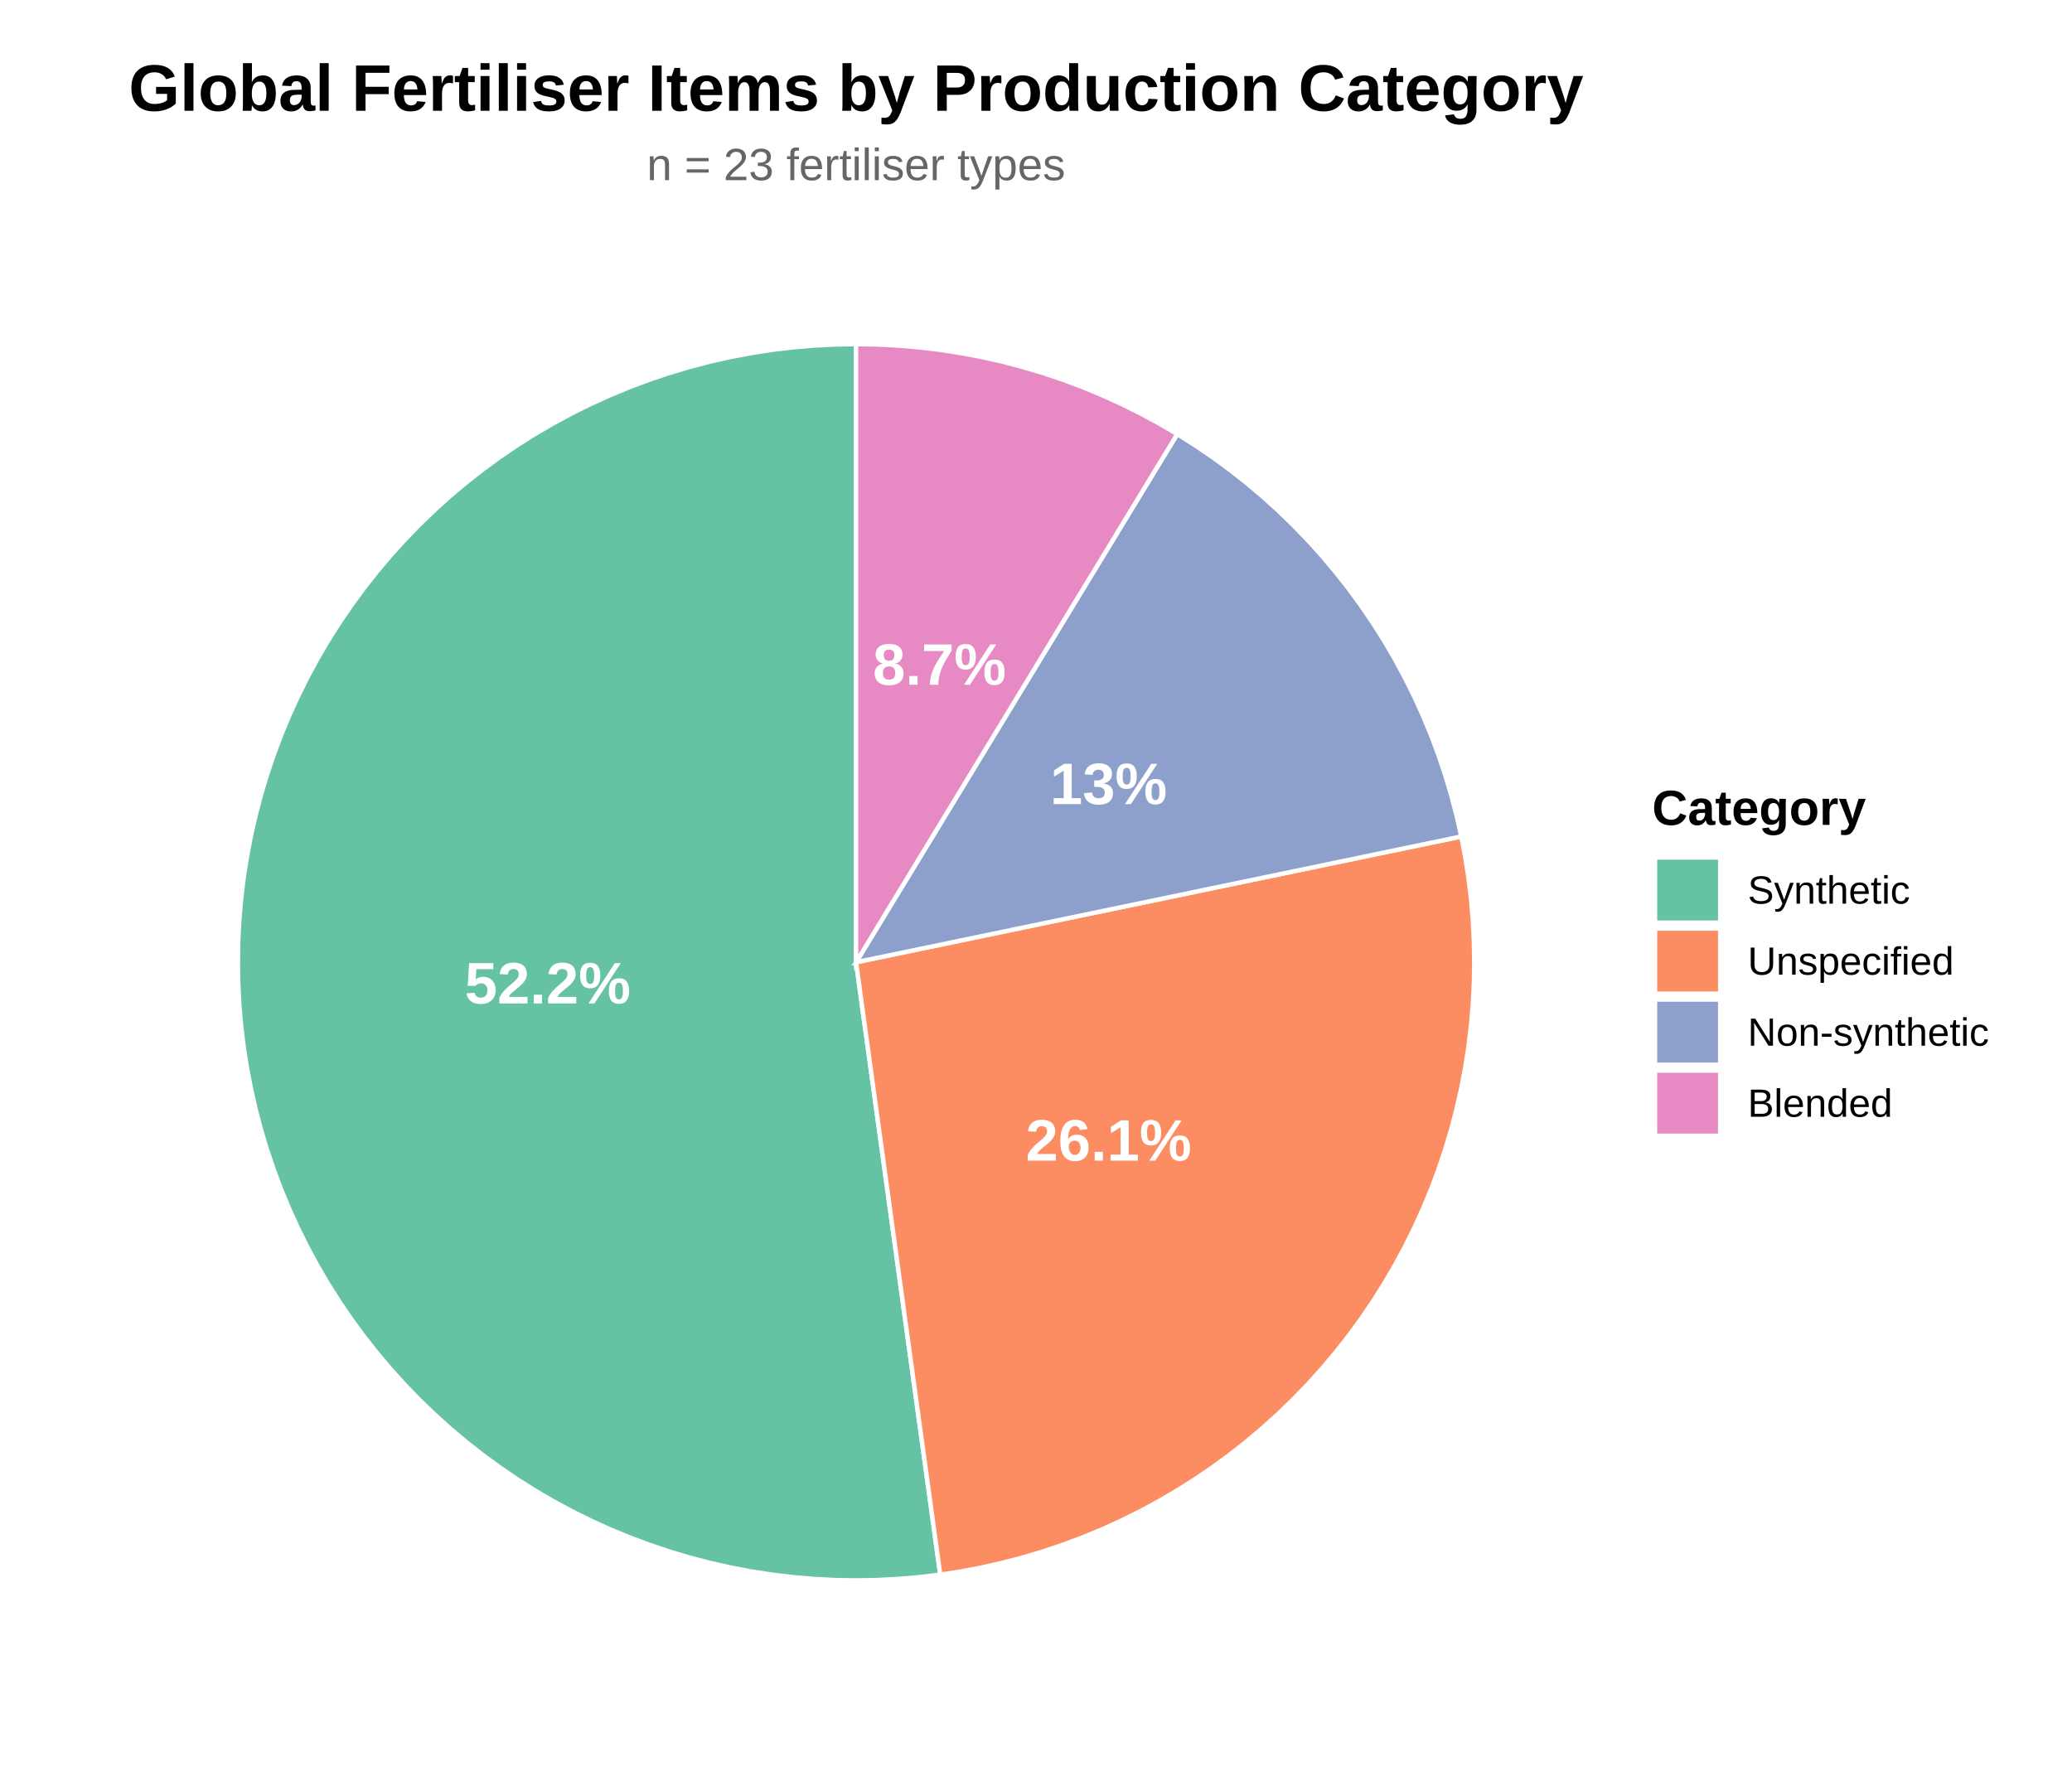
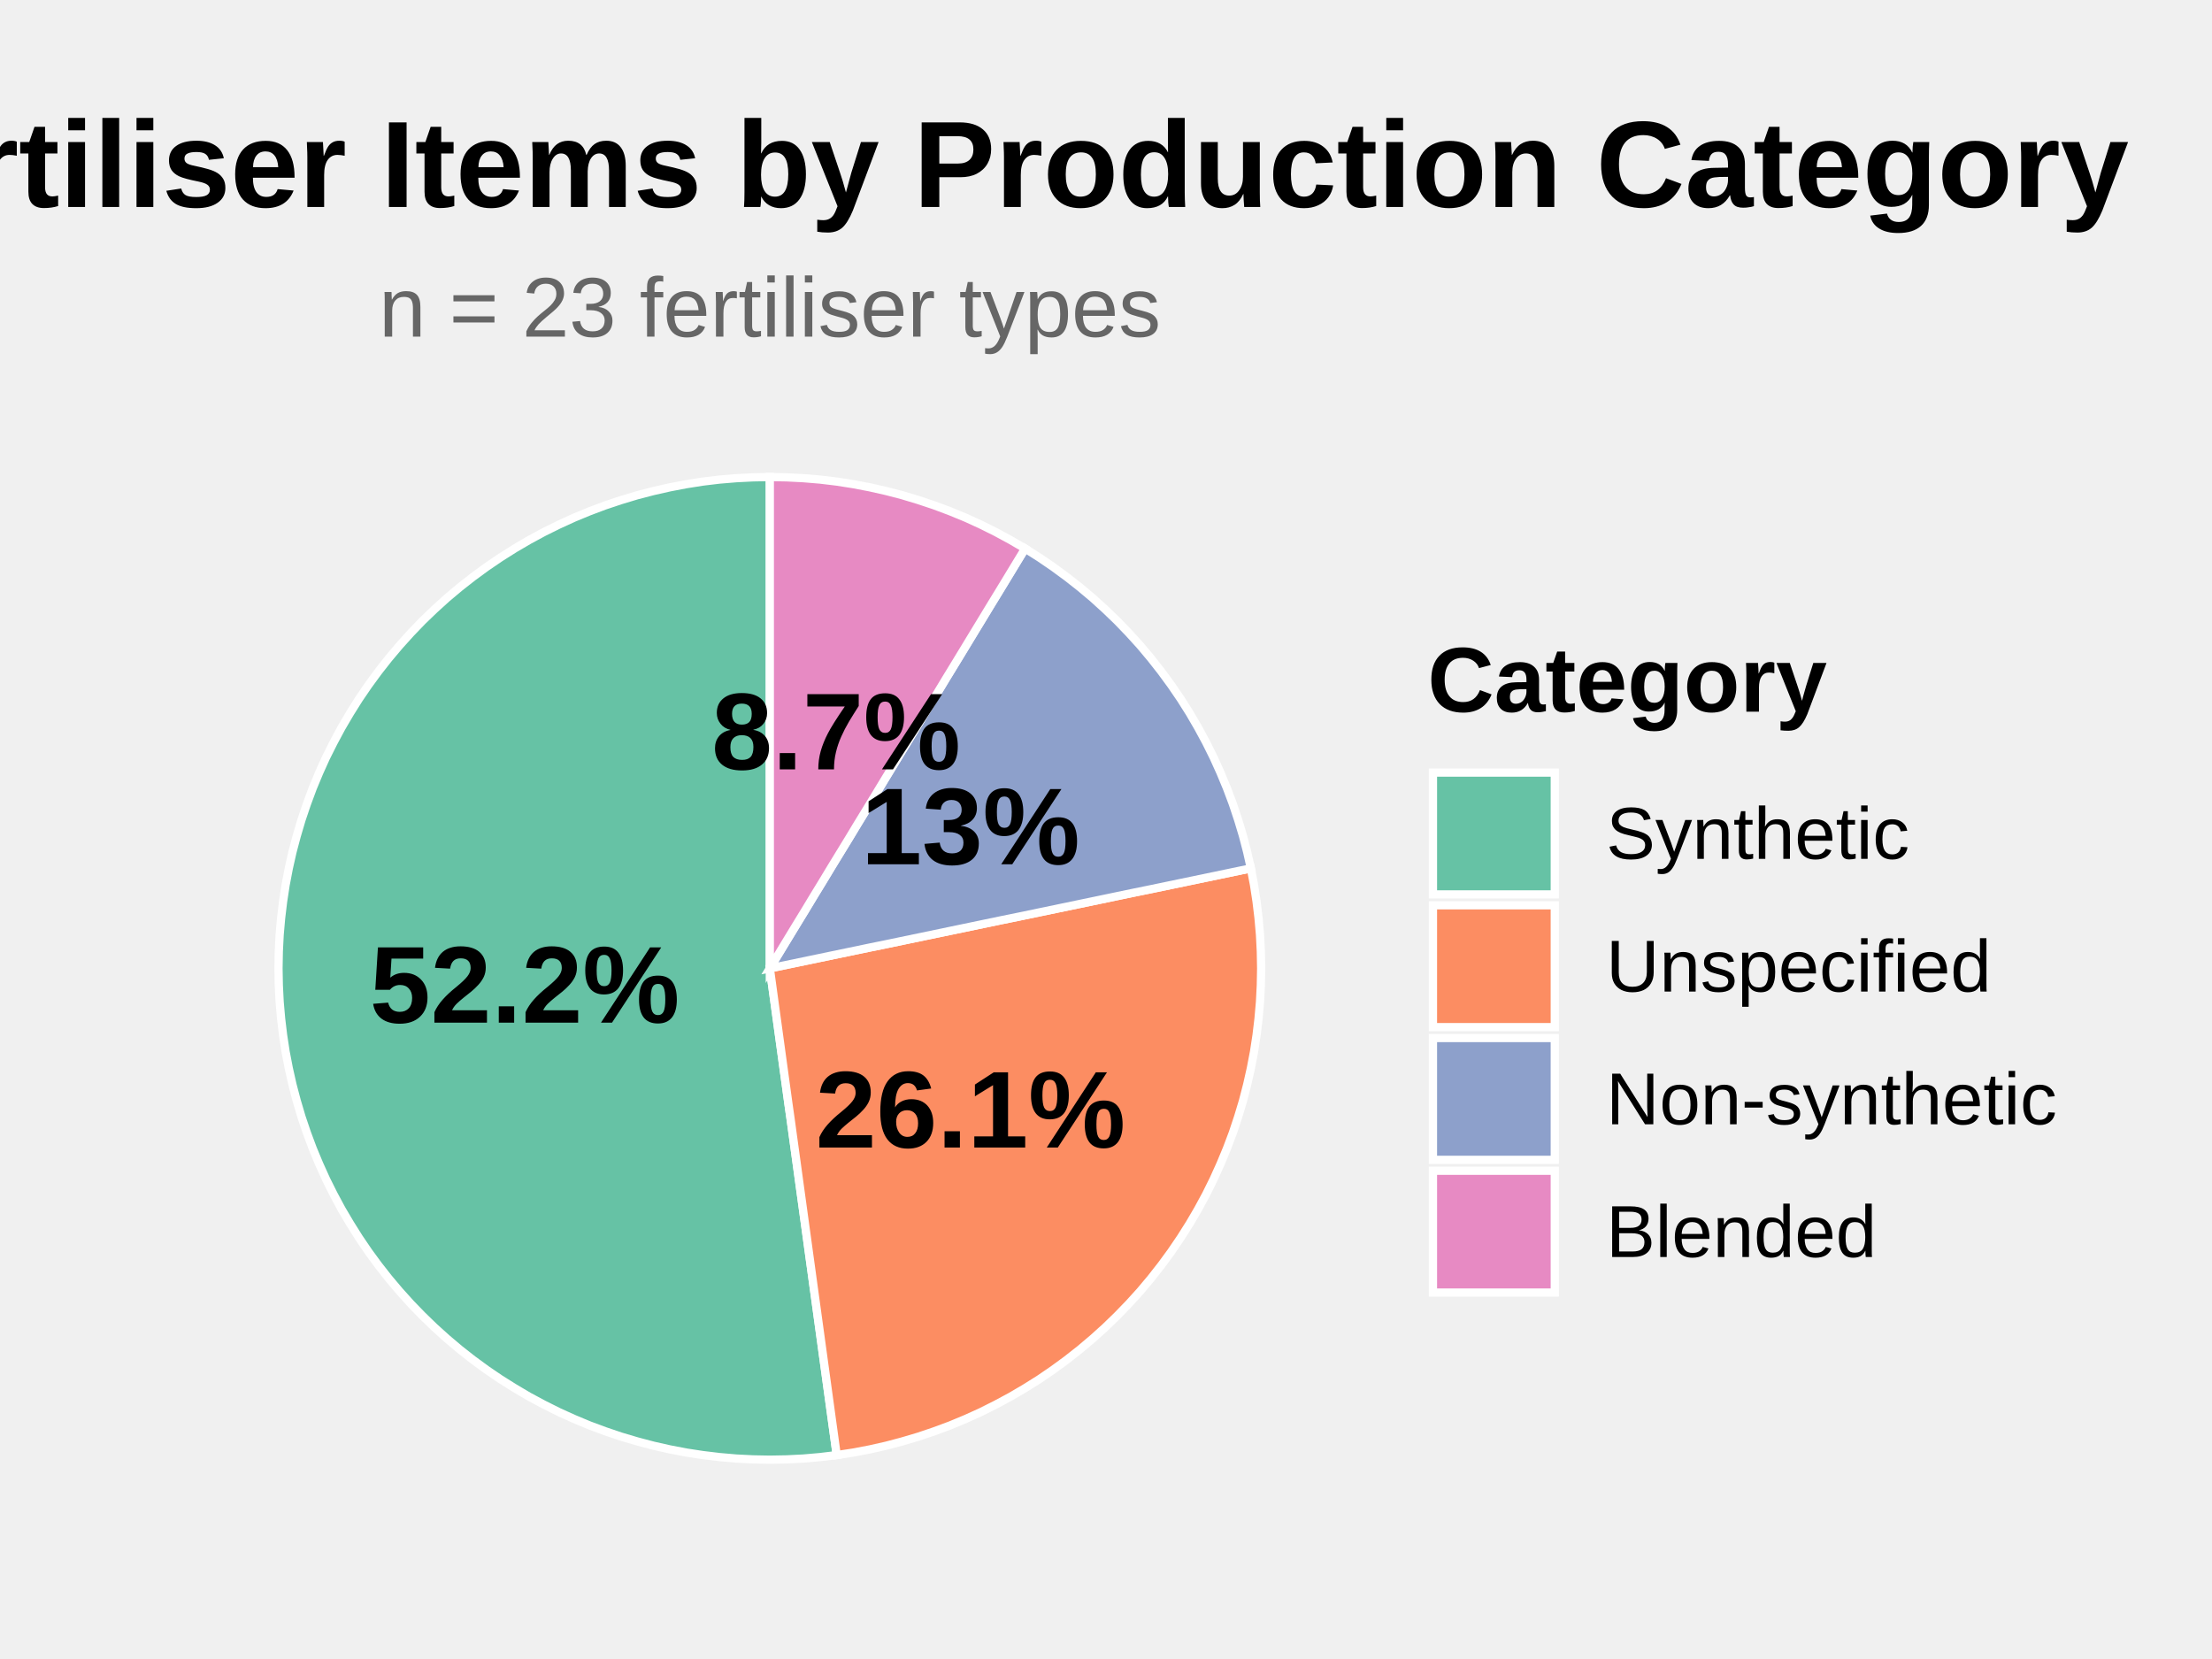
- <svg xmlns="http://www.w3.org/2000/svg" width="504.00pt" height="432.00pt" viewBox="0 0 504.00 432.00">
+ <svg xmlns="http://www.w3.org/2000/svg" width="288.00pt" height="216.00pt" viewBox="0 0 288.00 216.00">
  <g class="svglite">
    <defs>
      <style type="text/css">
    .svglite line, .svglite polyline, .svglite polygon, .svglite path, .svglite rect, .svglite circle {
      fill: none;
      stroke: #000000;
      stroke-linecap: round;
      stroke-linejoin: round;
      stroke-miterlimit: 10.00;
    }
    .svglite text {
      white-space: pre;
    }
    .svglite g.glyphgroup path {
      fill: inherit;
      stroke: none;
    }
  </style>
    </defs>
-     <rect width="100%" height="100%" style="stroke: none; fill: #FFFFFF;" />
+     <rect width="100%" height="100%" style="stroke: none; fill: none;" />
    <defs>
-       <clipPath id="cpMC4wMHw1MDQuMDB8MC4wMHw0MzIuMDA=">
-         <rect x="0.00" y="0.00" width="504.00" height="432.00" />
+       <clipPath id="cpMC4wMHwyODguMDB8MC4wMHwyMTYuMDA=">
+         <rect x="0.00" y="0.00" width="288.00" height="216.00" />
      </clipPath>
    </defs>
-     <g clip-path="url(#cpMC4wMHw1MDQuMDB8MC4wMHw0MzIuMDA=)">
+     <g clip-path="url(#cpMC4wMHwyODguMDB8MC4wMHwyMTYuMDA=)">
</g>
    <defs>
-       <clipPath id="cpMTAuMzF8NDkzLjY5fDAuMDB8NDMyLjAw">
-         <rect x="10.31" y="0.00" width="483.38" height="432.00" />
+       <clipPath id="cpMTAuMzF8Mjc3LjY5fDAuMDB8MjE2LjAw">
+         <rect x="10.31" y="0.00" width="267.38" height="216.00" />
      </clipPath>
    </defs>
-     <g clip-path="url(#cpMTAuMzF8NDkzLjY5fDAuMDB8NDMyLjAw)">
-       <rect x="10.31" y="-0" width="483.38" height="432.00" style="stroke-width: 0.00; stroke: none;" />
+     <g clip-path="url(#cpMTAuMzF8Mjc3LjY5fDAuMDB8MjE2LjAw)">
+       <rect x="10.31" y="0.00" width="267.38" height="216.00" style="stroke-width: 0.00; stroke: none;" />
    </g>
-     <g clip-path="url(#cpMC4wMHw1MDQuMDB8MC4wMHw0MzIuMDA=)">
+     <g clip-path="url(#cpMC4wMHwyODguMDB8MC4wMHwyMTYuMDA=)">
</g>
    <defs>
-       <clipPath id="cpMjAuMjd8Mzk2LjE5fDQ2LjEyfDQyMi4wNA==">
-         <rect x="20.27" y="46.12" width="375.92" height="375.92" />
+       <clipPath id="cpMjAuMjd8MTgwLjE5fDQ2LjEyfDIwNi4wNA==">
+         <rect x="20.27" y="46.12" width="159.92" height="159.92" />
      </clipPath>
    </defs>
-     <g clip-path="url(#cpMjAuMjd8Mzk2LjE5fDQ2LjEyfDQyMi4wNA==)">
-       <polygon points="208.23,234.08 208.23,228.89 208.23,223.71 208.23,218.52 208.23,213.34 208.23,208.15 208.23,202.97 208.23,197.78 208.23,192.60 208.23,187.41 208.23,182.23 208.23,177.04 208.23,171.86 208.23,166.67 208.23,161.49 208.23,156.30 208.23,151.12 208.23,145.93 208.23,140.75 208.23,135.56 208.23,130.38 208.23,125.19 208.23,120.00 208.23,114.82 208.23,109.63 208.23,104.45 208.23,99.26 208.23,94.08 208.23,88.89 208.23,83.71 203.10,83.80 197.97,84.06 192.85,84.50 187.76,85.11 182.68,85.90 177.64,86.85 172.63,87.98 167.66,89.29 162.74,90.75 157.88,92.39 153.07,94.19 148.33,96.16 143.65,98.28 139.05,100.57 134.53,103.01 130.10,105.60 125.76,108.34 121.52,111.23 117.37,114.26 113.34,117.43 109.41,120.74 105.60,124.18 101.91,127.75 98.34,131.44 94.90,135.25 91.59,139.18 88.42,143.22 85.39,147.36 82.50,151.61 79.75,155.95 77.16,160.38 74.72,164.90 72.44,169.50 70.31,174.17 68.35,178.91 66.55,183.72 64.91,188.59 63.44,193.51 62.14,198.48 61.01,203.48 60.05,208.53 59.26,213.60 58.65,218.70 58.21,223.82 57.95,228.94 57.86,234.08 57.95,239.21 58.21,244.34 58.65,249.45 59.26,254.55 60.05,259.63 61.01,264.67 62.14,269.68 63.44,274.65 64.91,279.57 66.55,284.43 68.35,289.24 70.31,293.98 72.44,298.66 74.72,303.26 77.16,307.77 79.75,312.21 82.50,316.55 85.39,320.79 88.42,324.94 91.59,328.97 94.90,332.90 98.34,336.71 101.91,340.40 105.60,343.97 109.41,347.41 113.34,350.72 117.37,353.89 121.52,356.92 125.76,359.81 130.10,362.55 134.53,365.15 139.05,367.59 143.65,369.87 148.33,372.00 153.07,373.96 157.88,375.76 162.74,377.40 167.66,378.87 172.63,380.17 177.64,381.30 182.68,382.26 187.76,383.04 192.85,383.66 197.97,384.09 203.10,384.36 208.23,384.45 213.37,384.36 218.49,384.09 223.61,383.66 228.71,383.04 228.00,377.91 227.29,372.77 226.59,367.63 225.88,362.50 225.18,357.36 224.47,352.22 223.76,347.09 223.06,341.95 222.35,336.81 221.65,331.68 220.94,326.54 220.23,321.40 219.53,316.27 218.82,311.13 218.12,305.99 217.41,300.86 216.70,295.72 216.00,290.58 215.29,285.45 214.59,280.31 213.88,275.17 213.17,270.03 212.47,264.90 211.76,259.76 211.06,254.62 210.35,249.49 209.64,244.35 208.94,239.21 208.23,234.08 " style="stroke-width: 1.07; stroke: #FFFFFF; stroke-linecap: butt; stroke-linejoin: miter; fill: #66C2A5;" />
-       <polygon points="208.23,234.08 208.94,239.21 209.64,244.35 210.35,249.49 211.06,254.62 211.76,259.76 212.47,264.90 213.17,270.03 213.88,275.17 214.59,280.31 215.29,285.45 216.00,290.58 216.70,295.72 217.41,300.86 218.12,305.99 218.82,311.13 219.53,316.27 220.23,321.40 220.94,326.54 221.65,331.68 222.35,336.81 223.06,341.95 223.76,347.09 224.47,352.22 225.18,357.36 225.88,362.50 226.59,367.63 227.29,372.77 228.00,377.91 228.71,383.04 233.78,382.26 238.83,381.30 243.83,380.17 248.80,378.87 253.72,377.40 258.59,375.76 263.40,373.96 268.14,372.00 272.81,369.87 277.41,367.59 281.93,365.15 286.36,362.55 290.70,359.81 294.95,356.92 299.09,353.89 303.13,350.72 307.05,347.41 310.87,343.97 314.56,340.40 318.13,336.71 321.57,332.90 324.87,328.97 328.05,324.94 331.08,320.79 333.97,316.55 336.71,312.21 339.30,307.77 341.74,303.26 344.03,298.66 346.15,293.98 348.12,289.24 349.92,284.43 351.55,279.57 353.02,274.65 354.32,269.68 355.45,264.67 356.41,259.63 357.20,254.55 357.81,249.45 358.25,244.34 358.51,239.21 358.60,234.08 358.51,228.94 358.25,223.82 357.81,218.70 357.20,213.60 356.41,208.53 355.45,203.48 350.38,204.54 345.30,205.59 340.22,206.65 335.15,207.70 330.07,208.76 324.99,209.81 319.92,210.87 314.84,211.92 309.77,212.98 304.69,214.03 299.61,215.09 294.54,216.14 289.46,217.20 284.38,218.25 279.31,219.31 274.23,220.36 269.15,221.42 264.08,222.47 259.00,223.53 253.92,224.58 248.85,225.64 243.77,226.69 238.69,227.75 233.62,228.80 228.54,229.86 223.46,230.91 218.39,231.97 213.31,233.02 208.23,234.08 " style="stroke-width: 1.07; stroke: #FFFFFF; stroke-linecap: butt; stroke-linejoin: miter; fill: #FC8D62;" />
-       <polygon points="208.23,234.08 213.31,233.02 218.39,231.97 223.46,230.91 228.54,229.86 233.62,228.80 238.69,227.75 243.77,226.69 248.85,225.64 253.92,224.58 259.00,223.53 264.08,222.47 269.15,221.42 274.23,220.36 279.31,219.31 284.38,218.25 289.46,217.20 294.54,216.14 299.61,215.09 304.69,214.03 309.77,212.98 314.84,211.92 319.92,210.87 324.99,209.81 330.07,208.76 335.15,207.70 340.22,206.65 345.30,205.59 350.38,204.54 355.45,203.48 354.32,198.48 353.02,193.51 351.55,188.59 349.92,183.72 348.12,178.91 346.15,174.17 344.03,169.50 341.74,164.90 339.30,160.38 336.71,155.95 333.97,151.61 331.08,147.36 328.05,143.22 324.87,139.18 321.57,135.25 318.13,131.44 314.56,127.75 310.87,124.18 307.05,120.74 303.13,117.43 299.09,114.26 294.95,111.23 290.70,108.34 286.36,105.60 283.67,110.03 280.97,114.46 278.28,118.89 275.58,123.32 272.89,127.75 270.20,132.18 267.50,136.61 264.81,141.04 262.11,145.47 259.42,149.90 256.73,154.33 254.03,158.76 251.34,163.19 248.64,167.62 245.95,172.05 243.26,176.48 240.56,180.91 237.87,185.34 235.17,189.77 232.48,194.20 229.78,198.64 227.09,203.07 224.40,207.50 221.70,211.93 219.01,216.36 216.31,220.79 213.62,225.22 210.93,229.65 208.23,234.08 " style="stroke-width: 1.07; stroke: #FFFFFF; stroke-linecap: butt; stroke-linejoin: miter; fill: #8DA0CB;" />
-       <polygon points="208.23,234.08 210.93,229.65 213.62,225.22 216.31,220.79 219.01,216.36 221.70,211.93 224.40,207.50 227.09,203.07 229.78,198.64 232.48,194.20 235.17,189.77 237.87,185.34 240.56,180.91 243.26,176.48 245.95,172.05 248.64,167.62 251.34,163.19 254.03,158.76 256.73,154.33 259.42,149.90 262.11,145.47 264.81,141.04 267.50,136.61 270.20,132.18 272.89,127.75 275.58,123.32 278.28,118.89 280.97,114.46 283.67,110.03 286.36,105.60 281.93,103.01 277.41,100.57 272.81,98.28 268.14,96.16 263.40,94.19 258.59,92.39 253.72,90.75 248.80,89.29 243.83,87.98 238.83,86.85 233.78,85.90 228.71,85.11 223.61,84.50 218.49,84.06 213.37,83.80 208.23,83.71 208.23,88.89 208.23,94.08 208.23,99.26 208.23,104.45 208.23,109.63 208.23,114.82 208.23,120.00 208.23,125.19 208.23,130.38 208.23,135.56 208.23,140.75 208.23,145.93 208.23,151.12 208.23,156.30 208.23,161.49 208.23,166.67 208.23,171.86 208.23,177.04 208.23,182.23 208.23,187.41 208.23,192.60 208.23,197.78 208.23,202.97 208.23,208.15 208.23,213.34 208.23,218.52 208.23,223.71 208.23,228.89 208.23,234.08 " style="stroke-width: 1.07; stroke: #FFFFFF; stroke-linecap: butt; stroke-linejoin: miter; fill: #E78AC3;" />
-       <text x="133.22" y="244.10" text-anchor="middle" style="font-size: 14.23px; font-weight: bold;fill: #FFFFFF; font-family: &quot;Arimo&quot;;" textLength="40.31px" lengthAdjust="spacingAndGlyphs">52.2%</text>
-       <text x="269.65" y="282.33" text-anchor="middle" style="font-size: 14.23px; font-weight: bold;fill: #FFFFFF; font-family: &quot;Arimo&quot;;" textLength="40.31px" lengthAdjust="spacingAndGlyphs">26.1%</text>
-       <text x="269.65" y="195.61" text-anchor="middle" style="font-size: 14.23px; font-weight: bold;fill: #FFFFFF; font-family: &quot;Arimo&quot;;" textLength="28.45px" lengthAdjust="spacingAndGlyphs">13%</text>
-       <text x="228.52" y="166.57" text-anchor="middle" style="font-size: 14.23px; font-weight: bold;fill: #FFFFFF; font-family: &quot;Arimo&quot;;" textLength="32.41px" lengthAdjust="spacingAndGlyphs">8.7%</text>
+     <g clip-path="url(#cpMjAuMjd8MTgwLjE5fDQ2LjEyfDIwNi4wNA==)">
+       <polygon points="100.23,126.08 100.23,123.87 100.23,121.67 100.23,119.46 100.23,117.25 100.23,115.05 100.23,112.84 100.23,110.64 100.23,108.43 100.23,106.23 100.23,104.02 100.23,101.81 100.23,99.61 100.23,97.40 100.23,95.20 100.23,92.99 100.23,90.78 100.23,88.58 100.23,86.37 100.23,84.17 100.23,81.96 100.23,79.76 100.23,77.55 100.23,75.34 100.23,73.14 100.23,70.93 100.23,68.73 100.23,66.52 100.23,64.31 100.23,62.11 98.05,62.15 95.87,62.26 93.69,62.44 91.52,62.70 89.36,63.04 87.22,63.45 85.09,63.93 82.97,64.48 80.88,65.11 78.81,65.80 76.76,66.57 74.75,67.40 72.76,68.31 70.80,69.28 68.88,70.32 67.00,71.42 65.15,72.59 63.34,73.82 61.58,75.11 59.86,76.46 58.19,77.86 56.57,79.33 55.00,80.84 53.48,82.42 52.02,84.04 50.61,85.71 49.26,87.43 47.97,89.19 46.74,90.99 45.58,92.84 44.47,94.73 43.44,96.65 42.46,98.60 41.56,100.59 40.72,102.61 39.96,104.66 39.26,106.73 38.64,108.82 38.08,110.93 37.60,113.06 37.19,115.21 36.86,117.37 36.60,119.54 36.41,121.71 36.30,123.89 36.26,126.08 36.30,128.26 36.41,130.44 36.60,132.62 36.86,134.79 37.19,136.95 37.60,139.09 38.08,141.22 38.64,143.34 39.26,145.43 39.96,147.50 40.72,149.54 41.56,151.56 42.46,153.55 43.44,155.51 44.47,157.43 45.58,159.31 46.74,161.16 47.97,162.97 49.26,164.73 50.61,166.45 52.02,168.12 53.48,169.74 55.00,171.31 56.57,172.83 58.19,174.29 59.86,175.70 61.58,177.05 63.34,178.34 65.15,179.57 67.00,180.73 68.88,181.84 70.80,182.87 72.76,183.85 74.75,184.75 76.76,185.59 78.81,186.35 80.88,187.05 82.97,187.67 85.09,188.23 87.22,188.71 89.36,189.12 91.52,189.45 93.69,189.71 95.87,189.90 98.05,190.01 100.23,190.05 102.42,190.01 104.60,189.90 106.77,189.71 108.94,189.45 108.64,187.26 108.34,185.08 108.04,182.89 107.74,180.71 107.44,178.52 107.14,176.34 106.84,174.15 106.54,171.97 106.24,169.78 105.94,167.60 105.64,165.41 105.34,163.23 105.04,161.04 104.74,158.86 104.44,156.67 104.14,154.49 103.84,152.30 103.54,150.11 103.24,147.93 102.94,145.74 102.63,143.56 102.33,141.37 102.03,139.19 101.73,137.00 101.43,134.82 101.13,132.63 100.83,130.45 100.53,128.26 100.23,126.08 " style="stroke-width: 1.07; stroke: #FFFFFF; stroke-linecap: butt; stroke-linejoin: miter; fill: #66C2A5;" />
+       <polygon points="100.23,126.08 100.53,128.26 100.83,130.45 101.13,132.63 101.43,134.82 101.73,137.00 102.03,139.19 102.33,141.37 102.63,143.56 102.94,145.74 103.24,147.93 103.54,150.11 103.84,152.30 104.14,154.49 104.44,156.67 104.74,158.86 105.04,161.04 105.34,163.23 105.64,165.41 105.94,167.60 106.24,169.78 106.54,171.97 106.84,174.15 107.14,176.34 107.44,178.52 107.74,180.71 108.04,182.89 108.34,185.08 108.64,187.26 108.94,189.45 111.10,189.12 113.25,188.71 115.38,188.23 117.49,187.67 119.58,187.05 121.65,186.35 123.70,185.59 125.72,184.75 127.71,183.85 129.66,182.87 131.58,181.84 133.47,180.73 135.32,179.57 137.12,178.34 138.88,177.05 140.60,175.70 142.27,174.29 143.89,172.83 145.46,171.31 146.98,169.74 148.45,168.12 149.85,166.45 151.20,164.73 152.49,162.97 153.72,161.16 154.89,159.31 155.99,157.43 157.03,155.51 158.00,153.55 158.90,151.56 159.74,149.54 160.51,147.50 161.20,145.43 161.83,143.34 162.38,141.22 162.86,139.09 163.27,136.95 163.60,134.79 163.86,132.62 164.05,130.44 164.16,128.26 164.20,126.08 164.16,123.89 164.05,121.71 163.86,119.54 163.60,117.37 163.27,115.21 162.86,113.06 160.70,113.51 158.54,113.96 156.38,114.41 154.22,114.86 152.06,115.31 149.90,115.76 147.74,116.20 145.58,116.65 143.43,117.10 141.27,117.55 139.11,118.00 136.95,118.45 134.79,118.90 132.63,119.35 130.47,119.79 128.31,120.24 126.15,120.69 123.99,121.14 121.83,121.59 119.67,122.04 117.51,122.49 115.35,122.94 113.19,123.38 111.03,123.83 108.87,124.28 106.71,124.73 104.55,125.18 102.39,125.63 100.23,126.08 " style="stroke-width: 1.07; stroke: #FFFFFF; stroke-linecap: butt; stroke-linejoin: miter; fill: #FC8D62;" />
+       <polygon points="100.23,126.08 102.39,125.63 104.55,125.18 106.71,124.73 108.87,124.28 111.03,123.83 113.19,123.38 115.35,122.94 117.51,122.49 119.67,122.04 121.83,121.59 123.99,121.14 126.15,120.69 128.31,120.24 130.47,119.79 132.63,119.35 134.79,118.90 136.95,118.45 139.11,118.00 141.27,117.55 143.43,117.10 145.58,116.65 147.74,116.20 149.90,115.76 152.06,115.31 154.22,114.86 156.38,114.41 158.54,113.96 160.70,113.51 162.86,113.06 162.38,110.93 161.83,108.82 161.20,106.73 160.51,104.66 159.74,102.61 158.90,100.59 158.00,98.60 157.03,96.65 155.99,94.73 154.89,92.84 153.72,90.99 152.49,89.19 151.20,87.43 149.85,85.71 148.45,84.04 146.98,82.42 145.46,80.84 143.89,79.33 142.27,77.86 140.60,76.46 138.88,75.11 137.12,73.82 135.32,72.59 133.47,71.42 132.32,73.31 131.18,75.19 130.03,77.08 128.88,78.96 127.74,80.84 126.59,82.73 125.45,84.61 124.30,86.50 123.15,88.38 122.01,90.27 120.86,92.15 119.72,94.04 118.57,95.92 117.42,97.81 116.28,99.69 115.13,101.58 113.99,103.46 112.84,105.35 111.69,107.23 110.55,109.12 109.40,111.00 108.25,112.88 107.11,114.77 105.96,116.65 104.82,118.54 103.67,120.42 102.52,122.31 101.38,124.19 100.23,126.08 " style="stroke-width: 1.07; stroke: #FFFFFF; stroke-linecap: butt; stroke-linejoin: miter; fill: #8DA0CB;" />
+       <polygon points="100.23,126.08 101.38,124.19 102.52,122.31 103.67,120.42 104.82,118.54 105.96,116.65 107.11,114.77 108.25,112.88 109.40,111.00 110.55,109.12 111.69,107.23 112.84,105.35 113.99,103.46 115.13,101.58 116.28,99.69 117.42,97.81 118.57,95.92 119.72,94.04 120.86,92.15 122.01,90.27 123.15,88.38 124.30,86.50 125.45,84.61 126.59,82.73 127.74,80.84 128.88,78.96 130.03,77.08 131.18,75.19 132.32,73.31 133.47,71.42 131.58,70.32 129.66,69.28 127.71,68.31 125.72,67.40 123.70,66.57 121.65,65.80 119.58,65.11 117.49,64.48 115.38,63.93 113.25,63.45 111.10,63.04 108.94,62.70 106.77,62.44 104.60,62.26 102.42,62.15 100.23,62.11 100.23,64.31 100.23,66.52 100.23,68.73 100.23,70.93 100.23,73.14 100.23,75.34 100.23,77.55 100.23,79.76 100.23,81.96 100.23,84.17 100.23,86.37 100.23,88.58 100.23,90.78 100.23,92.99 100.23,95.20 100.23,97.40 100.23,99.61 100.23,101.81 100.23,104.02 100.23,106.23 100.23,108.43 100.23,110.64 100.23,112.84 100.23,115.05 100.23,117.25 100.23,119.46 100.23,121.67 100.23,123.87 100.23,126.08 " style="stroke-width: 1.07; stroke: #FFFFFF; stroke-linecap: butt; stroke-linejoin: miter; fill: #E78AC3;" />
+       <text x="68.32" y="133.15" text-anchor="middle" style="font-size: 14.23px; font-weight: bold; font-family: &quot;Arimo&quot;;" textLength="40.31px" lengthAdjust="spacingAndGlyphs">52.2%</text>
+       <text x="126.36" y="149.41" text-anchor="middle" style="font-size: 14.23px; font-weight: bold; font-family: &quot;Arimo&quot;;" textLength="40.31px" lengthAdjust="spacingAndGlyphs">26.1%</text>
+       <text x="126.36" y="112.53" text-anchor="middle" style="font-size: 14.23px; font-weight: bold; font-family: &quot;Arimo&quot;;" textLength="28.45px" lengthAdjust="spacingAndGlyphs">13%</text>
+       <text x="108.86" y="100.17" text-anchor="middle" style="font-size: 14.23px; font-weight: bold; font-family: &quot;Arimo&quot;;" textLength="32.41px" lengthAdjust="spacingAndGlyphs">8.7%</text>
    </g>
-     <g clip-path="url(#cpMC4wMHw1MDQuMDB8MC4wMHw0MzIuMDA=)">
-       <text x="401.86" y="200.66" style="font-size: 12.00px; font-weight: bold; font-family: &quot;Arimo&quot;;" textLength="52.02px" lengthAdjust="spacingAndGlyphs">Category</text>
-       <rect x="402.57" y="208.59" width="15.86" height="15.86" style="stroke-width: 1.07; stroke: #FFFFFF; stroke-linecap: butt; stroke-linejoin: miter; fill: #66C2A5;" />
-       <rect x="402.57" y="225.87" width="15.86" height="15.86" style="stroke-width: 1.07; stroke: #FFFFFF; stroke-linecap: butt; stroke-linejoin: miter; fill: #FC8D62;" />
-       <rect x="402.57" y="243.15" width="15.86" height="15.86" style="stroke-width: 1.07; stroke: #FFFFFF; stroke-linecap: butt; stroke-linejoin: miter; fill: #8DA0CB;" />
-       <rect x="402.57" y="260.43" width="15.86" height="15.86" style="stroke-width: 1.07; stroke: #FFFFFF; stroke-linecap: butt; stroke-linejoin: miter; fill: #E78AC3;" />
-       <text x="425.12" y="219.82" style="font-size: 9.60px; font-family: &quot;Arimo&quot;;" textLength="39.45px" lengthAdjust="spacingAndGlyphs">Synthetic</text>
-       <text x="425.12" y="237.10" style="font-size: 9.60px; font-family: &quot;Arimo&quot;;" textLength="50.08px" lengthAdjust="spacingAndGlyphs">Unspecified</text>
-       <text x="425.12" y="254.38" style="font-size: 9.60px; font-family: &quot;Arimo&quot;;" textLength="58.61px" lengthAdjust="spacingAndGlyphs">Non-synthetic</text>
-       <text x="425.12" y="271.66" style="font-size: 9.60px; font-family: &quot;Arimo&quot;;" textLength="35.17px" lengthAdjust="spacingAndGlyphs">Blended</text>
-       <text x="208.23" y="43.83" text-anchor="middle" style="font-size: 11.00px;fill: #666666; font-family: &quot;Arimo&quot;;" textLength="101.86px" lengthAdjust="spacingAndGlyphs">n = 23 fertiliser types</text>
-       <text x="208.23" y="26.95" text-anchor="middle" style="font-size: 16.00px; font-weight: bold; font-family: &quot;Arimo&quot;;" textLength="354.17px" lengthAdjust="spacingAndGlyphs">Global Fertiliser Items by Production Category</text>
+     <g clip-path="url(#cpMC4wMHwyODguMDB8MC4wMHwyMTYuMDA=)">
+       <text x="185.86" y="92.66" style="font-size: 12.00px; font-weight: bold; font-family: &quot;Arimo&quot;;" textLength="52.02px" lengthAdjust="spacingAndGlyphs">Category</text>
+       <rect x="186.57" y="100.59" width="15.86" height="15.86" style="stroke-width: 1.07; stroke: #FFFFFF; stroke-linecap: butt; stroke-linejoin: miter; fill: #66C2A5;" />
+       <rect x="186.57" y="117.87" width="15.86" height="15.86" style="stroke-width: 1.07; stroke: #FFFFFF; stroke-linecap: butt; stroke-linejoin: miter; fill: #FC8D62;" />
+       <rect x="186.57" y="135.15" width="15.86" height="15.86" style="stroke-width: 1.07; stroke: #FFFFFF; stroke-linecap: butt; stroke-linejoin: miter; fill: #8DA0CB;" />
+       <rect x="186.57" y="152.43" width="15.86" height="15.86" style="stroke-width: 1.07; stroke: #FFFFFF; stroke-linecap: butt; stroke-linejoin: miter; fill: #E78AC3;" />
+       <text x="209.12" y="111.82" style="font-size: 9.60px; font-family: &quot;Arimo&quot;;" textLength="39.45px" lengthAdjust="spacingAndGlyphs">Synthetic</text>
+       <text x="209.12" y="129.10" style="font-size: 9.60px; font-family: &quot;Arimo&quot;;" textLength="50.08px" lengthAdjust="spacingAndGlyphs">Unspecified</text>
+       <text x="209.12" y="146.38" style="font-size: 9.60px; font-family: &quot;Arimo&quot;;" textLength="58.61px" lengthAdjust="spacingAndGlyphs">Non-synthetic</text>
+       <text x="209.12" y="163.66" style="font-size: 9.60px; font-family: &quot;Arimo&quot;;" textLength="35.17px" lengthAdjust="spacingAndGlyphs">Blended</text>
+       <text x="100.23" y="43.83" text-anchor="middle" style="font-size: 11.00px;fill: #666666; font-family: &quot;Arimo&quot;;" textLength="101.86px" lengthAdjust="spacingAndGlyphs">n = 23 fertiliser types</text>
+       <text x="100.23" y="26.95" text-anchor="middle" style="font-size: 16.00px; font-weight: bold; font-family: &quot;Arimo&quot;;" textLength="354.17px" lengthAdjust="spacingAndGlyphs">Global Fertiliser Items by Production Category</text>
    </g>
  </g>
</svg>
